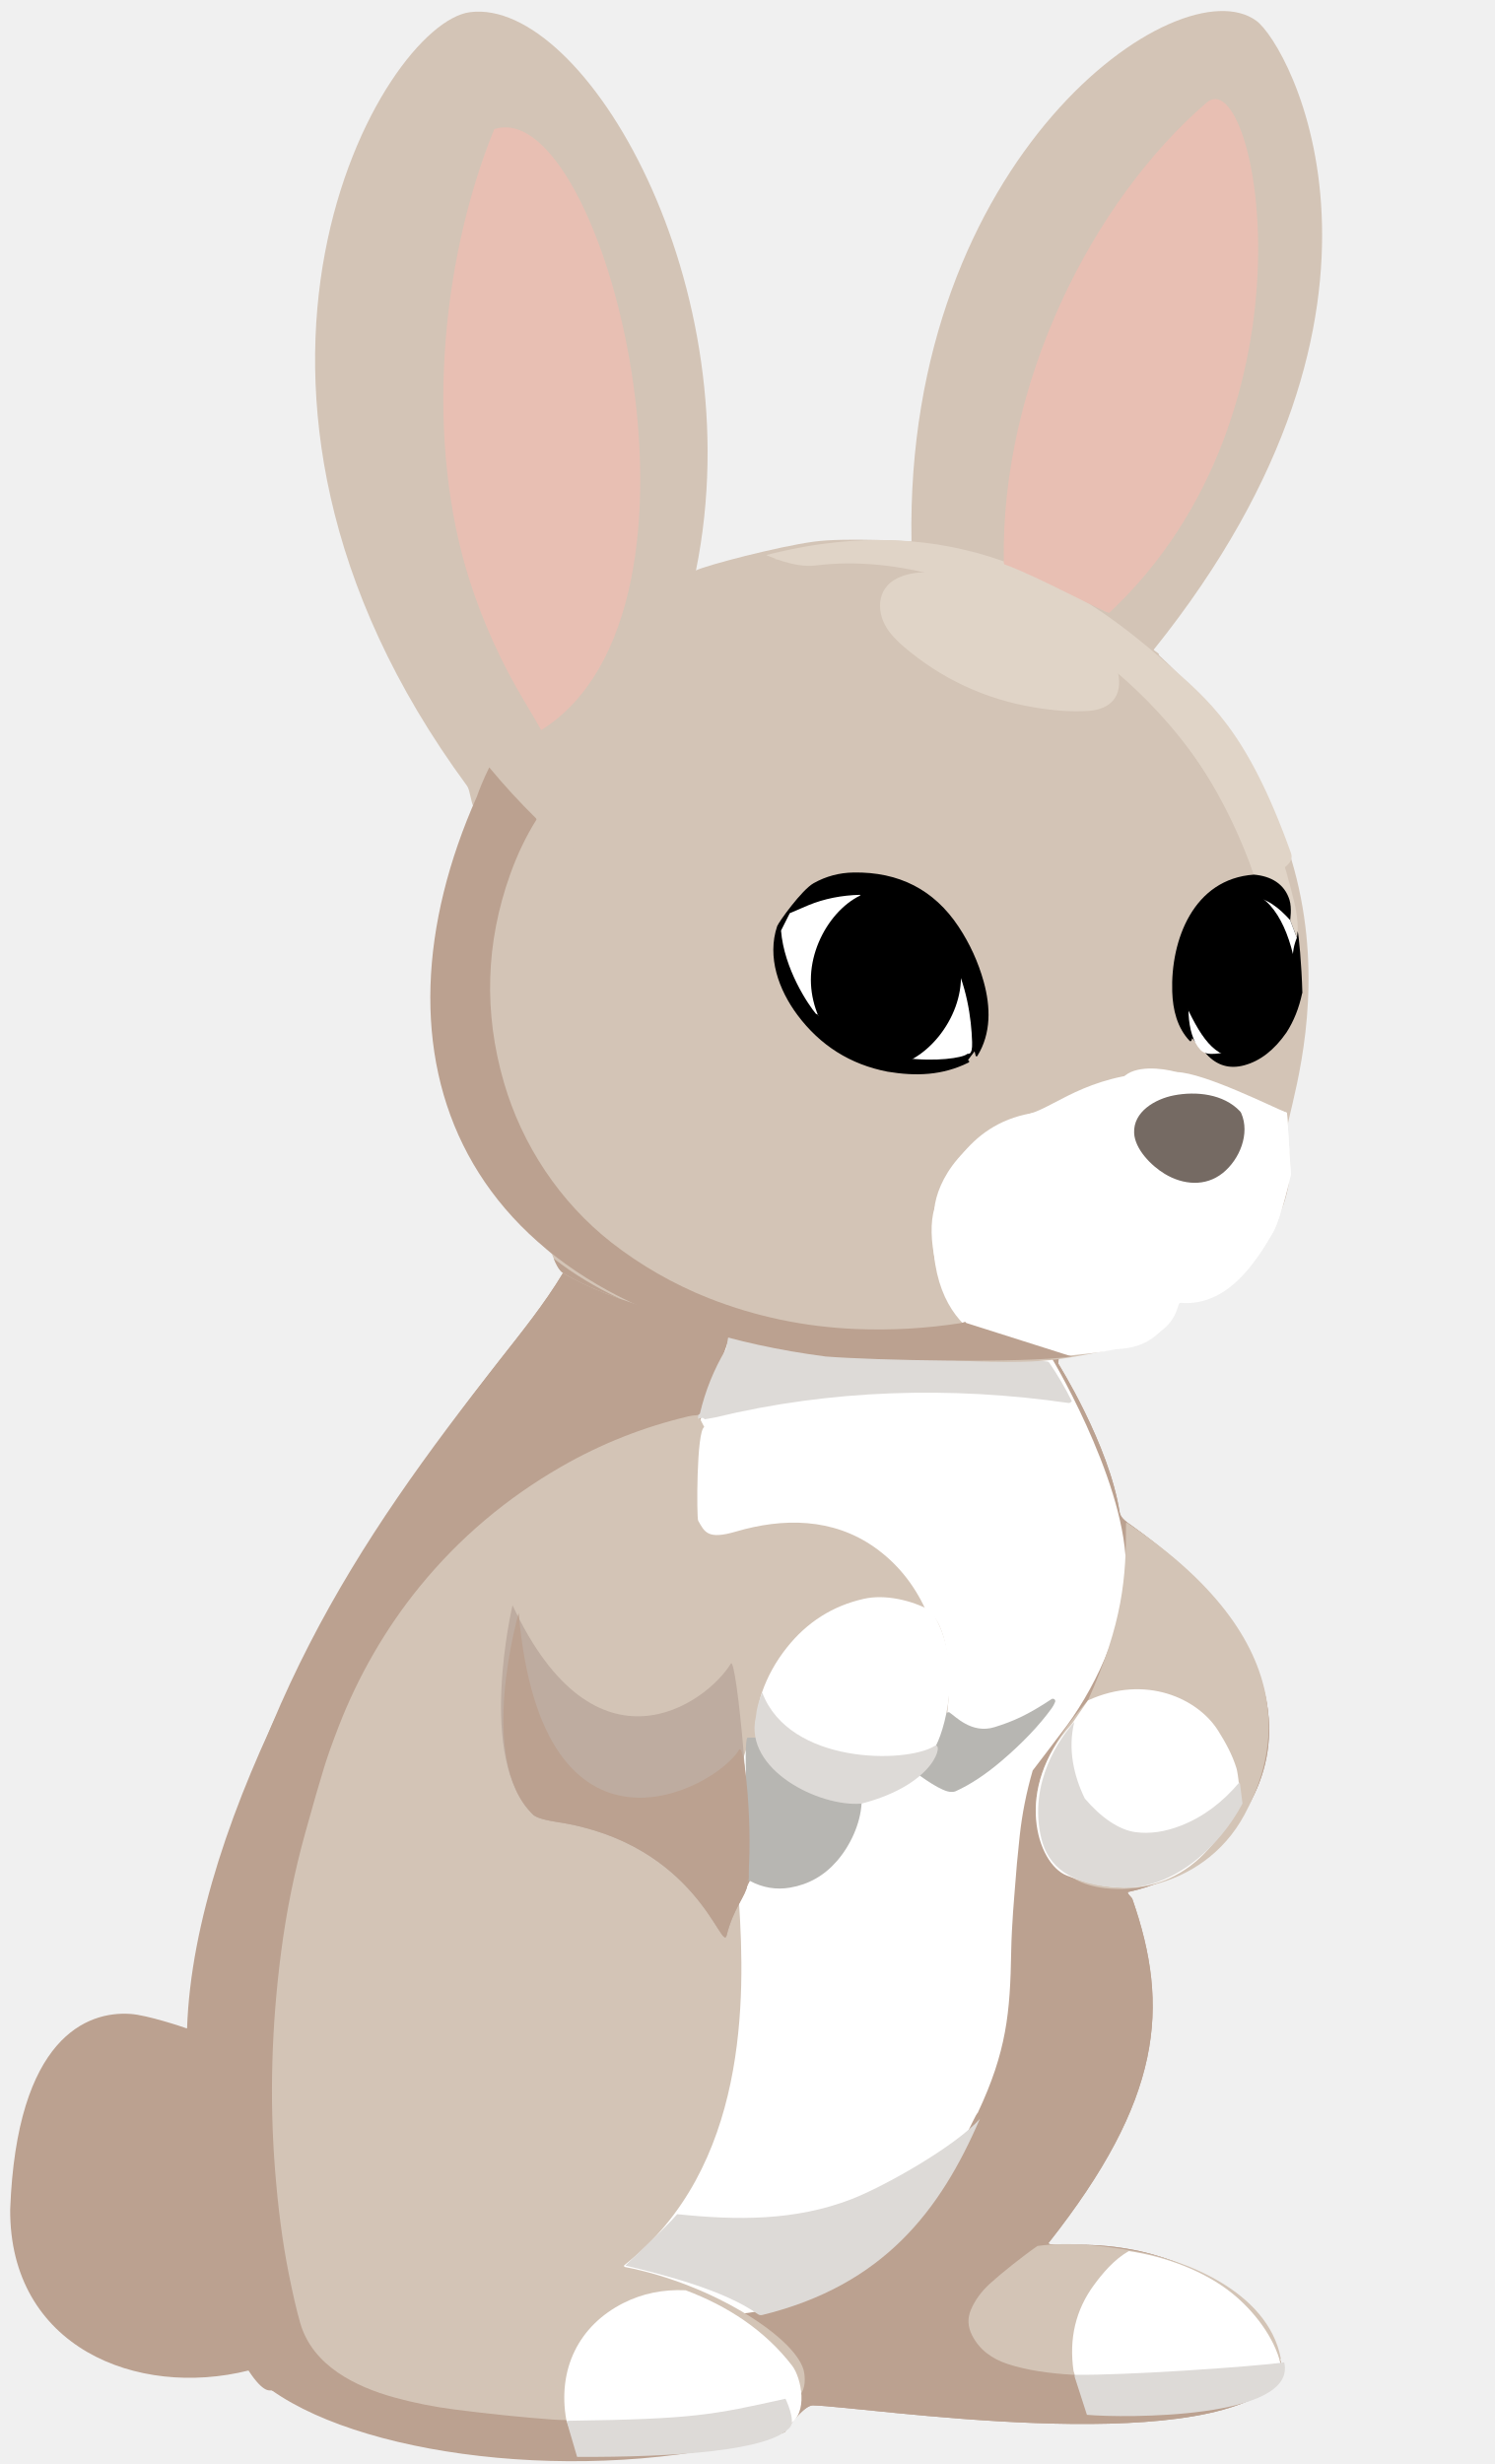
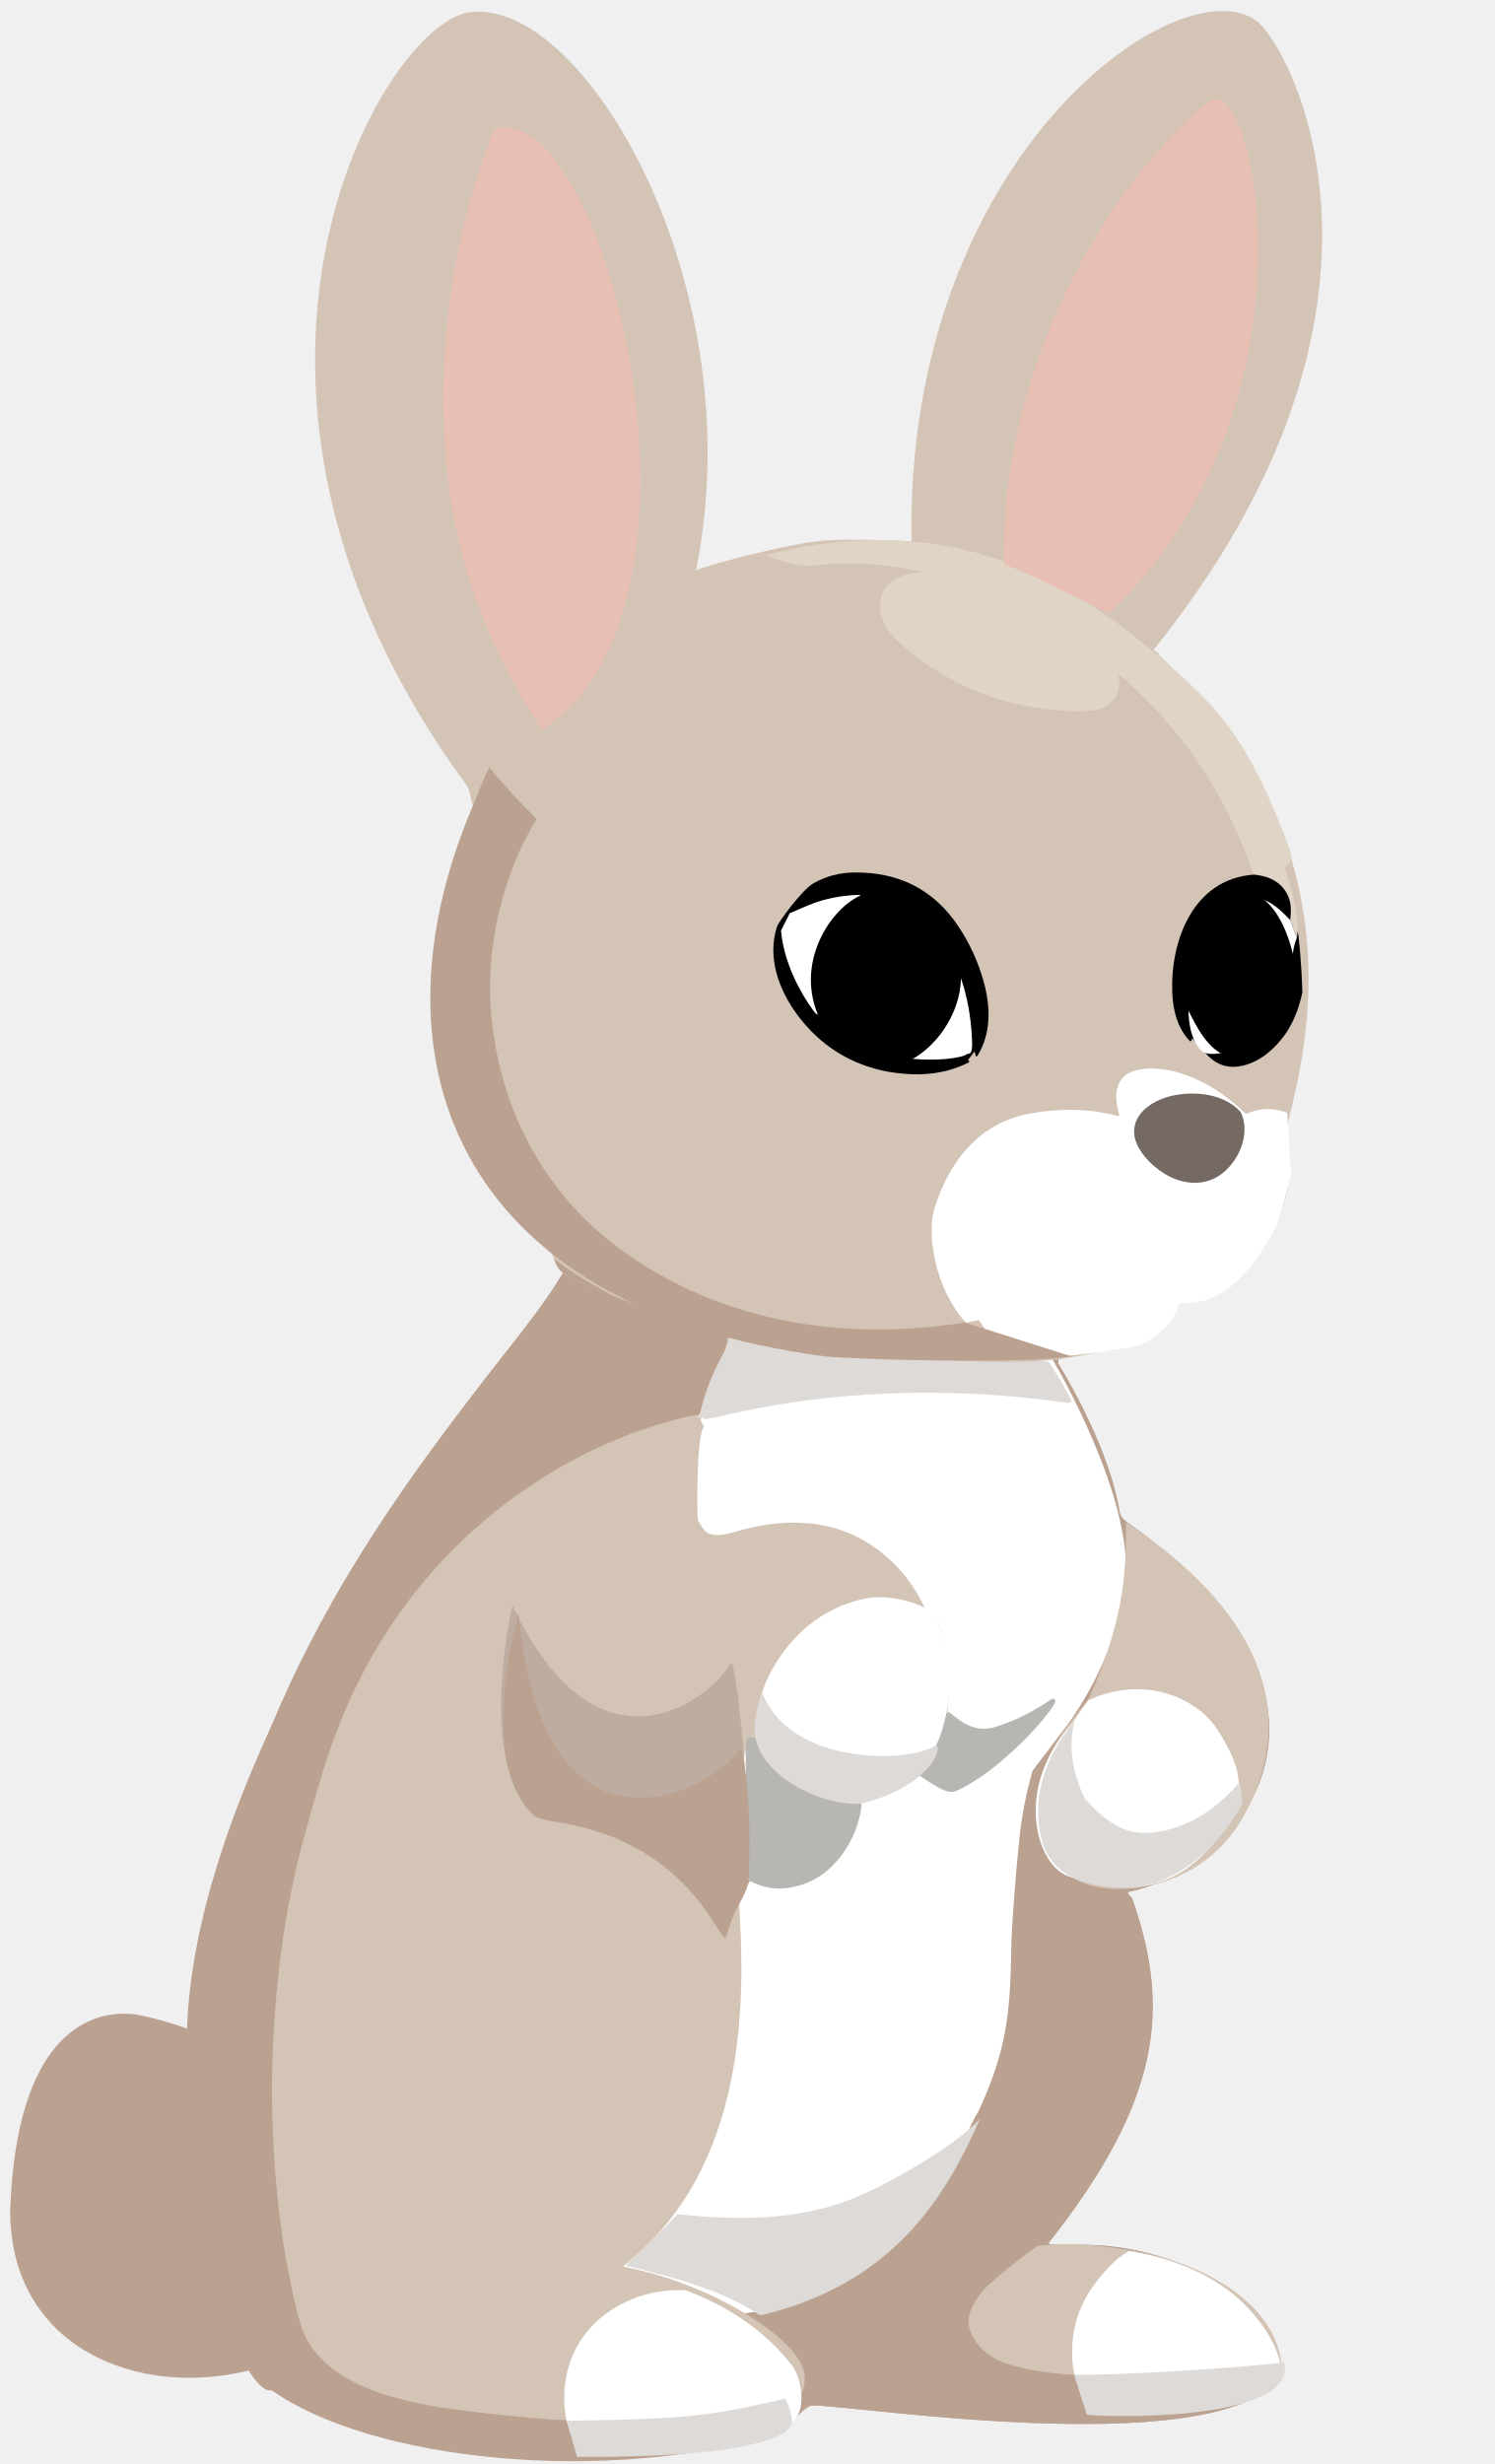
<svg xmlns="http://www.w3.org/2000/svg" width="100%" height="100%" viewBox="0 0 728 1200" version="1.1" xml:space="preserve" style="fill-rule:evenodd;clip-rule:evenodd;stroke-linejoin:round;stroke-miterlimit:2;">
  <g id="Body">
    <path d="M515.407,664.054C515.407,664.054 540.165,703.406 545.357,736.59C545.81,739.483 549.257,741.587 551.64,743.298C668.35,827.097 607.643,909.142 549.619,921.383C548.362,921.649 551.275,924.105 551.5,924.748C570.028,977.699 565.945,1022.39 510.753,1092.296C509.794,1093.51 518.365,1093.39 522.186,1093.296C598.364,1091.417 634.342,1148.179 621.49,1160.583C583.398,1197.346 421.637,1172.122 395.917,1171.444C391.27,1171.321 382.09,1184.56 382.09,1184.56C293.53,1210.98 180.247,1197.978 132.466,1164.17C88.97,1133.395 88.935,987.098 91.115,987.91C94.54,885.042 172.81,752.09 243.59,662.09C253.511,649.475 265.42,634.727 274.22,619.96C274.35,619.74 274.276,619.953 274.276,619.953C274.276,619.953 306.823,507.07 413.933,518.906C531.192,531.863 515.407,664.054 515.407,664.054Z" style="fill:rgb(187,161,144);" />
    <path d="M515.407,664.054C515.407,664.054 540.165,703.406 545.357,736.59C545.81,739.483 549.257,741.587 551.64,743.298C668.35,827.097 607.643,909.142 549.619,921.383C548.362,921.649 551.275,924.105 551.5,924.748C570.028,977.699 565.945,1022.39 510.753,1092.296C509.794,1093.51 518.365,1093.39 522.186,1093.296C598.364,1091.417 634.342,1148.179 621.49,1160.583C583.398,1197.346 421.637,1172.122 395.917,1171.444C391.27,1171.321 382.09,1184.56 382.09,1184.56C293.53,1210.98 197.626,1192.07 132.466,1164.17C131.685,1163.836 128.779,1166.315 121.033,1154.474C66.624,1168.022 4.593,1142.997 4.96,1076.03C8.133,991.923 42.627,979.39 63.497,980.8C71.722,981.356 88.935,987.098 91.115,987.91C91.54,984.042 92.072,985.154 92.72,981.25C116.939,835.395 172.81,752.09 243.59,662.09C253.511,649.475 265.42,634.727 274.22,619.96C274.35,619.74 274.276,619.953 274.276,619.953C274.276,619.953 306.823,507.07 413.933,518.906C531.192,531.863 515.407,664.054 515.407,664.054Z" style="fill:rgb(187,161,144);" />
    <path d="M510.51,658.65C510.927,658.622 547.06,718.91 548.39,761.36C549.214,787.644 535.12,819.16 519.72,840.24C517.518,843.252 502.99,862.26 502.99,862.26C499.943,872.733 497.837,883.313 496.67,894C495.683,902.96 494.853,912.1 494.18,921.42C494.18,921.42 492.73,937.82 492.52,950.25C492.03,980.34 490.24,999.14 476.25,1028.92C472.417,1032.227 448.8,1105.578 372.8,1124.772C344.29,1131.971 318.793,1121.39 297.566,1104.33C335.259,1027.357 348.169,990.537 355.73,939.6C356.991,931.104 365.232,916.118 365.23,916.02C364.517,882.367 356.43,759.26 340.82,748.13C340.647,748.007 339.41,744.1 338.35,740.9C333.417,726.009 334.03,711.61 339.22,696.94C339.627,695.8 356.489,646.917 357.27,647.07C415.4,658.44 455.03,662.35 510.51,658.65Z" style="fill:white;fill-rule:nonzero;" />
    <path d="M340.01,689.15L343.02,694.99C339.18,696.79 339.275,739.237 340.05,740.59C343.19,746.07 344.59,749.97 358.39,745.91C381.392,739.143 405.67,739.17 426.11,753.66C436.717,761.187 444.91,771.173 450.69,783.62C466.743,792.08 463.295,842.062 456.88,850.62C409.661,913.609 369.147,849.587 368,848.18C363.67,842.868 356.027,866.65 359.965,926.748C362.973,972.642 364.543,1055.787 304.15,1103.12C303.791,1103.401 303.931,1103.974 304.38,1104.06C347.447,1112.333 389.308,1139.554 391.7,1155.58C394.594,1174.973 375.46,1180.03 275.83,1178.59C273.463,1178.597 271.147,1178.513 268.88,1178.34C253.86,1177.207 238.15,1175.593 221.75,1173.5C211.583,1172.2 201.797,1170.26 192.39,1167.68C173.13,1162.41 152.2,1152.1 146.22,1131.31C144.453,1125.157 142.557,1116.967 140.53,1106.74C137.597,1091.98 135.4,1075.21 133.94,1056.43C131.247,1021.91 132.243,986.643 136.93,950.63C139.463,931.13 143.32,912.003 148.5,893.25C152.42,879.07 155.553,868.197 157.9,860.63C159.54,855.323 161.88,848.747 164.92,840.9C174.28,816.7 187.68,793.17 204.54,772.54C223.733,749.06 246.657,729.653 273.31,714.32C292.683,703.167 313.347,694.987 335.3,689.78C336.453,689.507 338.023,689.297 340.01,689.15Z" style="fill:rgb(211,196,182);fill-rule:nonzero;" />
    <path d="M552.79,1096.31C575.62,1100.13 617.356,1115.405 623.82,1148.446C625.085,1154.915 535.187,1156.334 528.824,1156.583C528.592,1156.592 522.68,1156.56 522.34,1156.54C511.54,1155.88 500.47,1154.49 490.73,1151.27C483.29,1148.81 477.08,1144.49 473.45,1137.3C471.343,1133.14 471.157,1129.007 472.89,1124.9C474.837,1120.273 477.927,1116.023 482.16,1112.15C487.627,1107.15 498.687,1098.37 505.34,1093.81C521.327,1091.637 537.81,1093.803 552.79,1096.31Z" style="fill:rgb(211,196,182);fill-rule:nonzero;" />
    <path d="M548.62,741.42C642.73,804.11 617.494,862.553 606.17,883.71C585.497,922.335 537.582,926.057 521.255,913.627C501.96,898.937 493.175,869.141 529.9,828.12C546.985,790.194 548.547,768.056 548.422,742.279C548.419,741.7 548.611,741.414 548.62,741.42Z" style="fill:rgb(211,196,182);fill-rule:nonzero;" />
    <path d="M623.833,1151.52C618.113,1172.573 567.723,1172.257 528.49,1171.864C528.143,1171.044 522.94,1155.093 522.88,1154.66C520.607,1138.92 523.92,1124.98 532.82,1112.84C536.887,1107.3 542.543,1100.457 549.79,1096.31C567.29,1098.9 586.51,1105.79 600.39,1117.08C610.697,1125.473 620.74,1138.287 623.833,1151.52Z" style="fill:white;fill-rule:nonzero;" />
    <path d="M333.95,1115.39C354.35,1123.05 372.49,1134.81 385.83,1152.13C390.32,1157.96 394.019,1175.731 384.06,1180.887C366.954,1189.744 312.52,1193.388 280,1191.581C280.293,1191.668 276.237,1179.083 275.83,1178.59C271.46,1154.03 281.72,1132.66 303.7,1121.58C312.86,1116.96 322.943,1114.897 333.95,1115.39Z" style="fill:white;fill-rule:nonzero;" />
    <path d="M625.49,1150.52C631.997,1178.127 547.28,1177.677 529.4,1176.05L523.42,1157.5L523.49,1156.54C547.723,1156.933 610.77,1152.573 625.49,1150.52Z" style="fill:rgb(221,218,215);" />
    <path d="M384.87,1182.01C374.955,1193.735 327.994,1196.696 281.09,1196.56L276,1179.2C276.52,1179.007 276.906,1178.933 277.16,1178.93C337.633,1178.137 346.993,1176.15 382.58,1168.21C382.58,1168.21 387.669,1178.7 384.87,1182.01Z" style="fill:rgb(221,218,215);" />
    <path d="M444.96,862.46C445.678,861.739 433.507,838.837 462.243,833.84C465.289,835.76 473.211,844.625 484.43,841.13C493.391,838.339 500.377,835.317 512.21,827.47C512.476,827.294 512.76,827.28 513,827.32C513.73,827.42 514.19,828.17 513.92,828.85C513.46,830.017 512.897,831.057 512.23,831.97C506.13,840.37 498,848.903 487.84,857.57C480.087,864.183 472.613,869.12 465.42,872.38C464.567,872.767 462.869,872.767 461.65,872.46C455.74,870.973 444.96,862.46 444.96,862.46Z" style="fill:rgb(183,182,178);" />
    <path d="M364,846.294C364.198,846.069 421.692,844.778 419.64,878.38C419.038,888.235 414.187,898.807 407.62,906.36C401.46,913.447 393.86,917.76 384.82,919.3C378.047,920.46 371.517,919.367 365.23,916.02C365.143,915.973 364.987,915.937 364.76,915.91C364.657,915.899 364.522,915.875 364.356,915.839C364.592,915.842 364.71,915.385 364.71,914.47C364.71,897.462 361.847,848.748 364,846.294Z" style="fill:rgb(183,182,178);" />
    <path d="M453.69,784.62C470.537,810.547 459.231,845.5 455.12,851.37C417.418,905.205 357.53,863.281 371.16,824.14C373.86,816.387 377.87,809.157 383.19,802.45C393.103,789.943 405.667,782 420.88,778.62C430.807,776.413 443.743,779.08 453.69,784.62Z" style="fill:white;fill-rule:nonzero;" />
    <path d="M602.73,879.471C596.604,890.203 575.578,935.162 519.573,913.396C504.956,907.715 493.527,871.072 522.06,839.57L529.9,828.12C557.947,815.313 583.44,827.12 593.35,842.92C596.934,848.634 600.194,854.528 602.257,861.207C602.835,863.079 604.826,875.801 602.73,879.471Z" style="fill:white;fill-rule:nonzero;" />
    <path d="M371.245,824.27L371.16,824.14C371.213,824.12 371.267,824.103 371.32,824.09L371.245,824.27ZM455.12,850.37C459.693,847.547 456.784,868.735 419.64,878.38C399.193,880.147 362.225,861.969 368.13,836.23C368.583,831.823 369.621,828.169 371.245,824.27C384.494,859.44 441.326,858.887 455.12,850.37Z" style="fill:rgb(221,218,215);" />
    <path d="M546.14,919.34C520.86,918.36 510.333,908.601 507.16,895.23C500.683,867.935 516.613,845.983 523.28,838.57C519.98,851.743 523,864.84 528.34,875.86C536.237,885.189 545.093,891.197 553,892.27C559.993,893.223 567.43,892.153 575.31,889.06C585.963,884.88 595.437,877.837 603.73,867.93C603.797,868.417 603.877,868.677 603.97,868.71L605.17,878.35C594.06,899.48 571.278,920.315 546.14,919.34Z" style="fill:rgb(221,218,215);" />
    <path d="M477.25,1031.92C458.023,1076.607 430.271,1112.939 371.351,1127.412C370.598,1127.597 369.811,1127.512 369.181,1127.062C352.971,1115.492 324.08,1107.98 304.66,1103.38C304.32,1103.3 324.69,1084.577 329.83,1078.33C359.057,1081.39 387.38,1081.61 414.8,1070.99C430.8,1064.797 465.417,1045.227 477.25,1031.92Z" style="fill:rgb(221,218,215);fill-rule:nonzero;" />
    <path d="M522.06,682.42C521.44,683.053 520.923,683.34 520.51,683.28C463.03,674.98 404.4,676.69 348.27,690.32C347.497,690.507 345.793,690.81 343.16,691.23C342.787,690.397 341.74,690.317 340.02,690.99L340.01,689.15C340.563,688.857 340.877,688.557 340.95,688.25C343.53,677.29 347.717,666.94 353.51,657.2C353.803,657.32 355.12,647.943 355.46,647.07C401.39,659.09 444.88,664.11 495.46,660.43C496.02,660.32 496.61,660.36 497.16,660.54C501.387,661.913 505.683,662.76 510.05,663.08C510.46,663.11 510.84,663.33 511.08,663.68C515.2,669.72 518.86,675.967 522.06,682.42Z" style="fill:rgb(221,218,215);fill-rule:nonzero;" />
    <g transform="matrix(1.615615,0,0,1.245855,173.1478,72.37901)">
      <path d="M118.13,678.803C117.737,682.845 113.845,688.123 111.919,698.37C110.482,706.008 103.206,662.498 60.749,654.138C55.286,653.062 53.971,651.809 53.532,651.259C36.336,629.767 47.342,569.405 47.342,569.405C72.356,638.904 105.784,607.886 113.151,592.226C114.852,588.612 120.057,658.944 118.13,678.803Z" style="fill:rgb(190,172,160);" />
    </g>
    <g transform="matrix(1.615615,0,0,1.245855,173.1478,72.37901)">
      <path d="M118.13,678.803C117.737,682.845 113.845,688.123 111.919,698.37C110.482,706.008 103.206,662.498 60.749,654.138C55.286,653.062 53.971,651.809 53.532,651.259C36.336,629.767 49.199,572.46 49.199,572.46C56.263,677.275 108.265,641.598 115.632,625.938C117.333,622.324 120.057,658.944 118.13,678.803Z" style="fill:rgb(187,161,144);" />
    </g>
  </g>
  <g id="Head">
    <path d="M513.51,662.2C460.999,668.383 320.995,648.522 274.22,619.96C271.208,618.121 269.019,610.979 268.86,610.83C198.227,544.725 201.777,470.52 230.695,392.839C231.353,391.072 248.042,324.468 338.985,277.809C343.705,275.388 378.939,266.143 396.434,263.791C412.131,261.681 443.95,263.7 443.95,263.7C519.67,278.65 563.477,318.148 564.33,318.937C678.777,424.739 623.736,543.816 626.515,553.807C634.149,581.264 618.906,617.741 572.373,634.643C569.988,635.509 567.288,652.497 553.285,654.863C545.927,656.107 526.899,660.623 513.51,662.2Z" style="fill:rgb(211,196,182);" />
    <path d="M338.985,277.809C338.045,282.444 307.332,481.395 230.695,392.839C229.461,391.414 229.003,384.799 227.468,382.713C83.766,187.533 186.153,11.445 228.909,5.928C284.583,-1.256 367.042,139.468 338.985,277.809Z" style="fill:rgb(211,196,182);" />
    <path d="M564.33,318.937C451.486,350.274 443.95,263.7 443.95,263.7C440.67,76.65 574.187,-17.644 611.967,10.157C627.868,21.858 697.45,147.556 561.934,316.407C561.707,316.688 565.449,318.626 564.33,318.937Z" style="fill:rgb(211,196,182);" />
-     <path d="M626.84,541.94C626.84,541.94 628.79,571.7 628.76,571.92C628.76,571.92 623.725,593.662 620.11,600C612.325,613.648 598.307,636.503 574.906,634.49C572.078,634.247 577.39,654.13 530.1,659.2C519.368,660.351 509.783,661.747 500.61,659.18C496.643,658.067 448.277,656.142 455.07,588.78C456.427,575.323 468.328,552.748 502.21,542.2C515.631,538.022 532.82,521.06 573.13,522.12C586.703,522.477 620.273,539.38 626.84,541.94Z" style="fill:white;fill-rule:nonzero;" />
+     <path d="M626.84,541.94C626.84,541.94 628.79,571.7 628.76,571.92C628.76,571.92 623.725,593.662 620.11,600C612.325,613.648 598.307,636.503 574.906,634.49C572.078,634.247 577.39,654.13 530.1,659.2C519.368,660.351 509.783,661.747 500.61,659.18C496.643,658.067 463.277,656.606 470.07,589.244C471.427,575.787 489.467,607.139 523.349,596.591C536.77,592.413 538.959,574.987 579.269,576.047C592.842,576.404 620.273,539.38 626.84,541.94Z" style="fill:white;fill-rule:nonzero;" />
    <path d="M626.84,541.94C626.84,541.94 628.79,571.7 628.76,571.92C628.76,571.92 623.725,593.662 620.11,600C612.325,613.648 598.231,633.503 574.83,631.49C572.002,631.247 570.6,664.2 530.31,655.56C530.018,655.497 530.39,656.13 530.1,656.2C519.613,658.753 509.783,658.747 500.61,656.18C496.643,655.067 492.083,651.197 486.93,648.57L479.31,642.87C478.97,642.62 478.54,642.53 478.13,642.61L470.33,644.21C470.877,644.497 470.176,643.86 470.05,643.72C455.507,627.482 451.277,601.142 455.07,588.78C459.037,575.85 470.328,547.748 502.21,542.2C516.058,539.79 530.327,539.737 544.36,543.49C544.83,543.62 545.26,543.18 545.12,542.71C543.36,536.64 542.46,529.72 547.02,524.75C552.55,518.71 565.82,520.06 573.13,522.12C586.2,525.8 596.62,532.79 606.4,542.07C606.71,542.36 607.16,542.44 607.55,542.27C613.843,539.49 620.273,539.38 626.84,541.94Z" style="fill:white;fill-rule:nonzero;" />
    <path d="M302.045,632.56C290.976,628.612 281.476,624.391 274.22,619.96C272.228,618.744 270.596,615.208 269.673,612.91C279.327,620.426 290.115,626.935 302.045,632.56ZM232.288,387.901C233.459,384.569 235.363,379.703 238.293,373.731C245.495,382.41 253.098,390.687 261.1,398.56C261.3,398.76 261.34,399.08 261.19,399.32C256.157,407.387 251.93,416.203 248.51,425.77C236.563,459.19 235.533,492.97 245.42,527.11C254.26,557.62 272.7,585.47 297.91,605.19C312,616.21 328.4,625.6 345.24,632.24C368.013,641.207 391.853,646.207 416.76,647.24C433.993,647.953 451.05,646.997 467.93,644.37C468.57,644.27 469.277,644.053 470.05,643.72C470.783,644.333 470.877,644.497 470.33,644.21L522.06,660.629C498.127,664.078 425.86,662.506 402.086,660.629C219.868,636.775 176.561,513.078 232.288,387.901Z" style="fill:rgb(187,161,144);" />
    <path d="M628.76,415.38C631.215,422.227 619.153,426.667 610.72,425.96C580.736,329.821 475.709,265.559 397.405,275.377C386.396,276.757 373.784,270.363 373.21,270.33C464.463,246.83 523.91,284.05 567.33,322.2C588.523,340.813 607.18,355.18 628.76,415.38Z" style="fill:rgb(224,212,199);fill-rule:nonzero;" />
    <path d="M631.65,456.73L628.38,448.11C629.44,444.57 619.153,426.667 610.72,425.96C600.9,398.25 587.13,372.85 568.35,350.84C561.63,342.97 552.36,333.92 545.17,327.3C544.91,327.06 544.49,327.3 544.57,327.65C546.9,338.77 541.24,345.45 530.21,346.21C522.43,346.75 513.53,346.173 503.51,344.48C479.663,340.453 458.53,330.587 440.11,314.88C437.197,312.393 434.803,309.89 432.93,307.37C426.72,299.01 426.57,286.75 436.95,281.67C441.17,279.597 445.9,278.633 451.14,278.78C451.35,278.79 451.53,278.63 451.56,278.43C451.59,278.22 451.46,278.02 451.26,277.97C431.567,272.743 411.683,270.54 391.61,271.36C388.04,271.51 382.15,272.61 377.21,272.33C387.463,269.83 396.893,268.213 405.5,267.48C463.29,262.59 519.91,284.05 563.33,322.2C584.523,340.813 601.09,362.837 613.03,388.27C620.017,403.143 625.8,420.18 630.38,439.38C632.073,446.453 632.497,452.237 631.65,456.73Z" style="fill:rgb(224,212,199);fill-rule:nonzero;" />
    <g id="Nose">
      <path d="M604.56,542.14C608.92,552.04 603.83,564.66 595.54,571.3C587.15,578.01 576.27,577.11 567.31,571.7C560.7,567.72 552.8,559.67 552.4,551.84C551.87,541.36 562.75,535.21 571.75,533.46C582.65,531.35 595.92,532.74 603.92,541.17C604.19,541.45 604.41,541.78 604.56,542.14Z" style="fill:rgb(117,106,99);fill-rule:nonzero;" />
    </g>
    <g id="Eyes">
      <g id="Right-eye">
        <path d="M632.028,453.515C632.562,454.892 633.967,469.614 634.336,483.643C634.337,483.679 634.253,483.644 634.24,483.69C632.7,490.97 630.133,497.377 626.54,502.91C620.613,511.417 613.777,516.717 606.03,518.81C598.89,520.737 592.793,518.967 587.74,513.5L580.63,505.58C580.557,506.133 580.443,506.547 580.29,506.82C580.12,507.13 579.69,507.19 579.44,506.93C573.33,500.49 571.24,491.74 570.95,483.01C570.11,457.86 581.26,428.01 610.72,425.96C619.153,426.667 625.619,430.498 628.05,438.21C629.33,442.27 628.38,448.11 628.38,448.11L631.65,456.73C631.65,456.73 631.966,454.652 632.028,453.515Z" />
        <path d="M628.38,448.11L631.65,456.73C630.663,459.07 630.04,461.497 629.78,464.01C629.28,468.83 628.567,473.78 627.98,478.58C627.97,478.66 628.06,478.59 627.98,478.58L627.97,478.58C627.89,478.57 627.82,478.49 627.83,478.41C628.003,472.697 624.907,511.56 602.621,512.08C595.227,512.253 588.231,515.127 584.669,511.285C570.479,495.977 583.638,441.256 608.96,437.29C608.76,437.17 608.84,436.86 609.07,436.86C616.81,436.82 623.36,442.57 628.38,448.11Z" style="fill:white;fill-rule:nonzero;" />
        <g transform="matrix(1.240362,-0.296769,0.17938,0.749729,-342.4911,327.9106)">
          <path d="M698.824,418.652C711.242,418.652 716.442,440.164 716.442,466.284C716.442,492.405 702.526,525.224 690.195,522.798C678.904,520.577 675.313,507.275 672.08,481.209C668.907,455.621 686.405,418.652 698.824,418.652Z" />
        </g>
      </g>
      <g id="Left-eye">
        <path d="M474.69,512.02L471.47,516.24L471.87,516.56C472.18,516.81 472.13,517.3 471.77,517.47C458.94,523.82 446.11,524.21 432.27,521.92C414.143,518.4 399.523,509.2 388.41,494.32C379.3,482.11 373.48,466.09 378.53,451.05C379.203,449.183 390.467,433.373 396.34,430.1C402.32,426.76 408.773,425.033 415.7,424.92C437.873,424.553 454.91,433.31 466.81,451.19C472.343,459.517 476.447,468.487 479.12,478.1C482.53,490.39 482.83,503.29 476.03,514.27C475.82,514.61 475.3,514.53 475.21,514.14L474.69,512.02Z" style="fill-rule:nonzero;" />
        <path d="M380.41,453.21L384.67,444.74C387.997,443.267 391.04,441.963 393.8,440.83C401.46,437.69 409.83,436.01 418.91,435.79C419.15,435.79 418.775,436.198 419.02,436.22C464.256,440.27 472.797,484.562 473.478,507.47C473.69,514.616 471.574,512.869 471.048,513.32C466.566,517.165 418.807,521.15 397.92,493.75C397.784,493.571 397.72,494.12 397.58,493.95C393.587,489.25 381.93,471.857 380.41,453.21Z" style="fill:white;fill-rule:nonzero;" />
        <g transform="matrix(1.178753,-0.056806,0.052019,1.079435,-111.396,-12.74662)">
          <path d="M439.245,436.454C454.698,436.454 470.543,455.253 470.543,475.74C470.543,496.227 453.607,516.195 438.154,516.195C422.7,516.195 408.538,497.721 408.538,477.234C408.538,456.747 423.791,436.454 439.245,436.454Z" />
        </g>
      </g>
    </g>
    <g id="Ears">
      <path d="M587.68,49.98C611.812,29.155 645.996,199.45 540.3,298.43C539.419,299.255 505.617,280.717 489.45,274.93C489.12,274.81 488.927,274.49 488.92,274.13C487.267,187.037 531.777,98.222 587.68,49.98Z" style="fill:rgb(232,191,179);fill-rule:nonzero;" />
      <path d="M240.72,62.91C294.113,45.343 357.8,296.687 263.62,355.56C260.953,350.887 258.227,346.23 255.44,341.59C244.427,323.257 235.617,303.917 229.01,283.57C207.09,216.03 213.86,128.98 240.72,62.91Z" style="fill:rgb(232,191,179);fill-rule:nonzero;" />
    </g>
  </g>
</svg>
